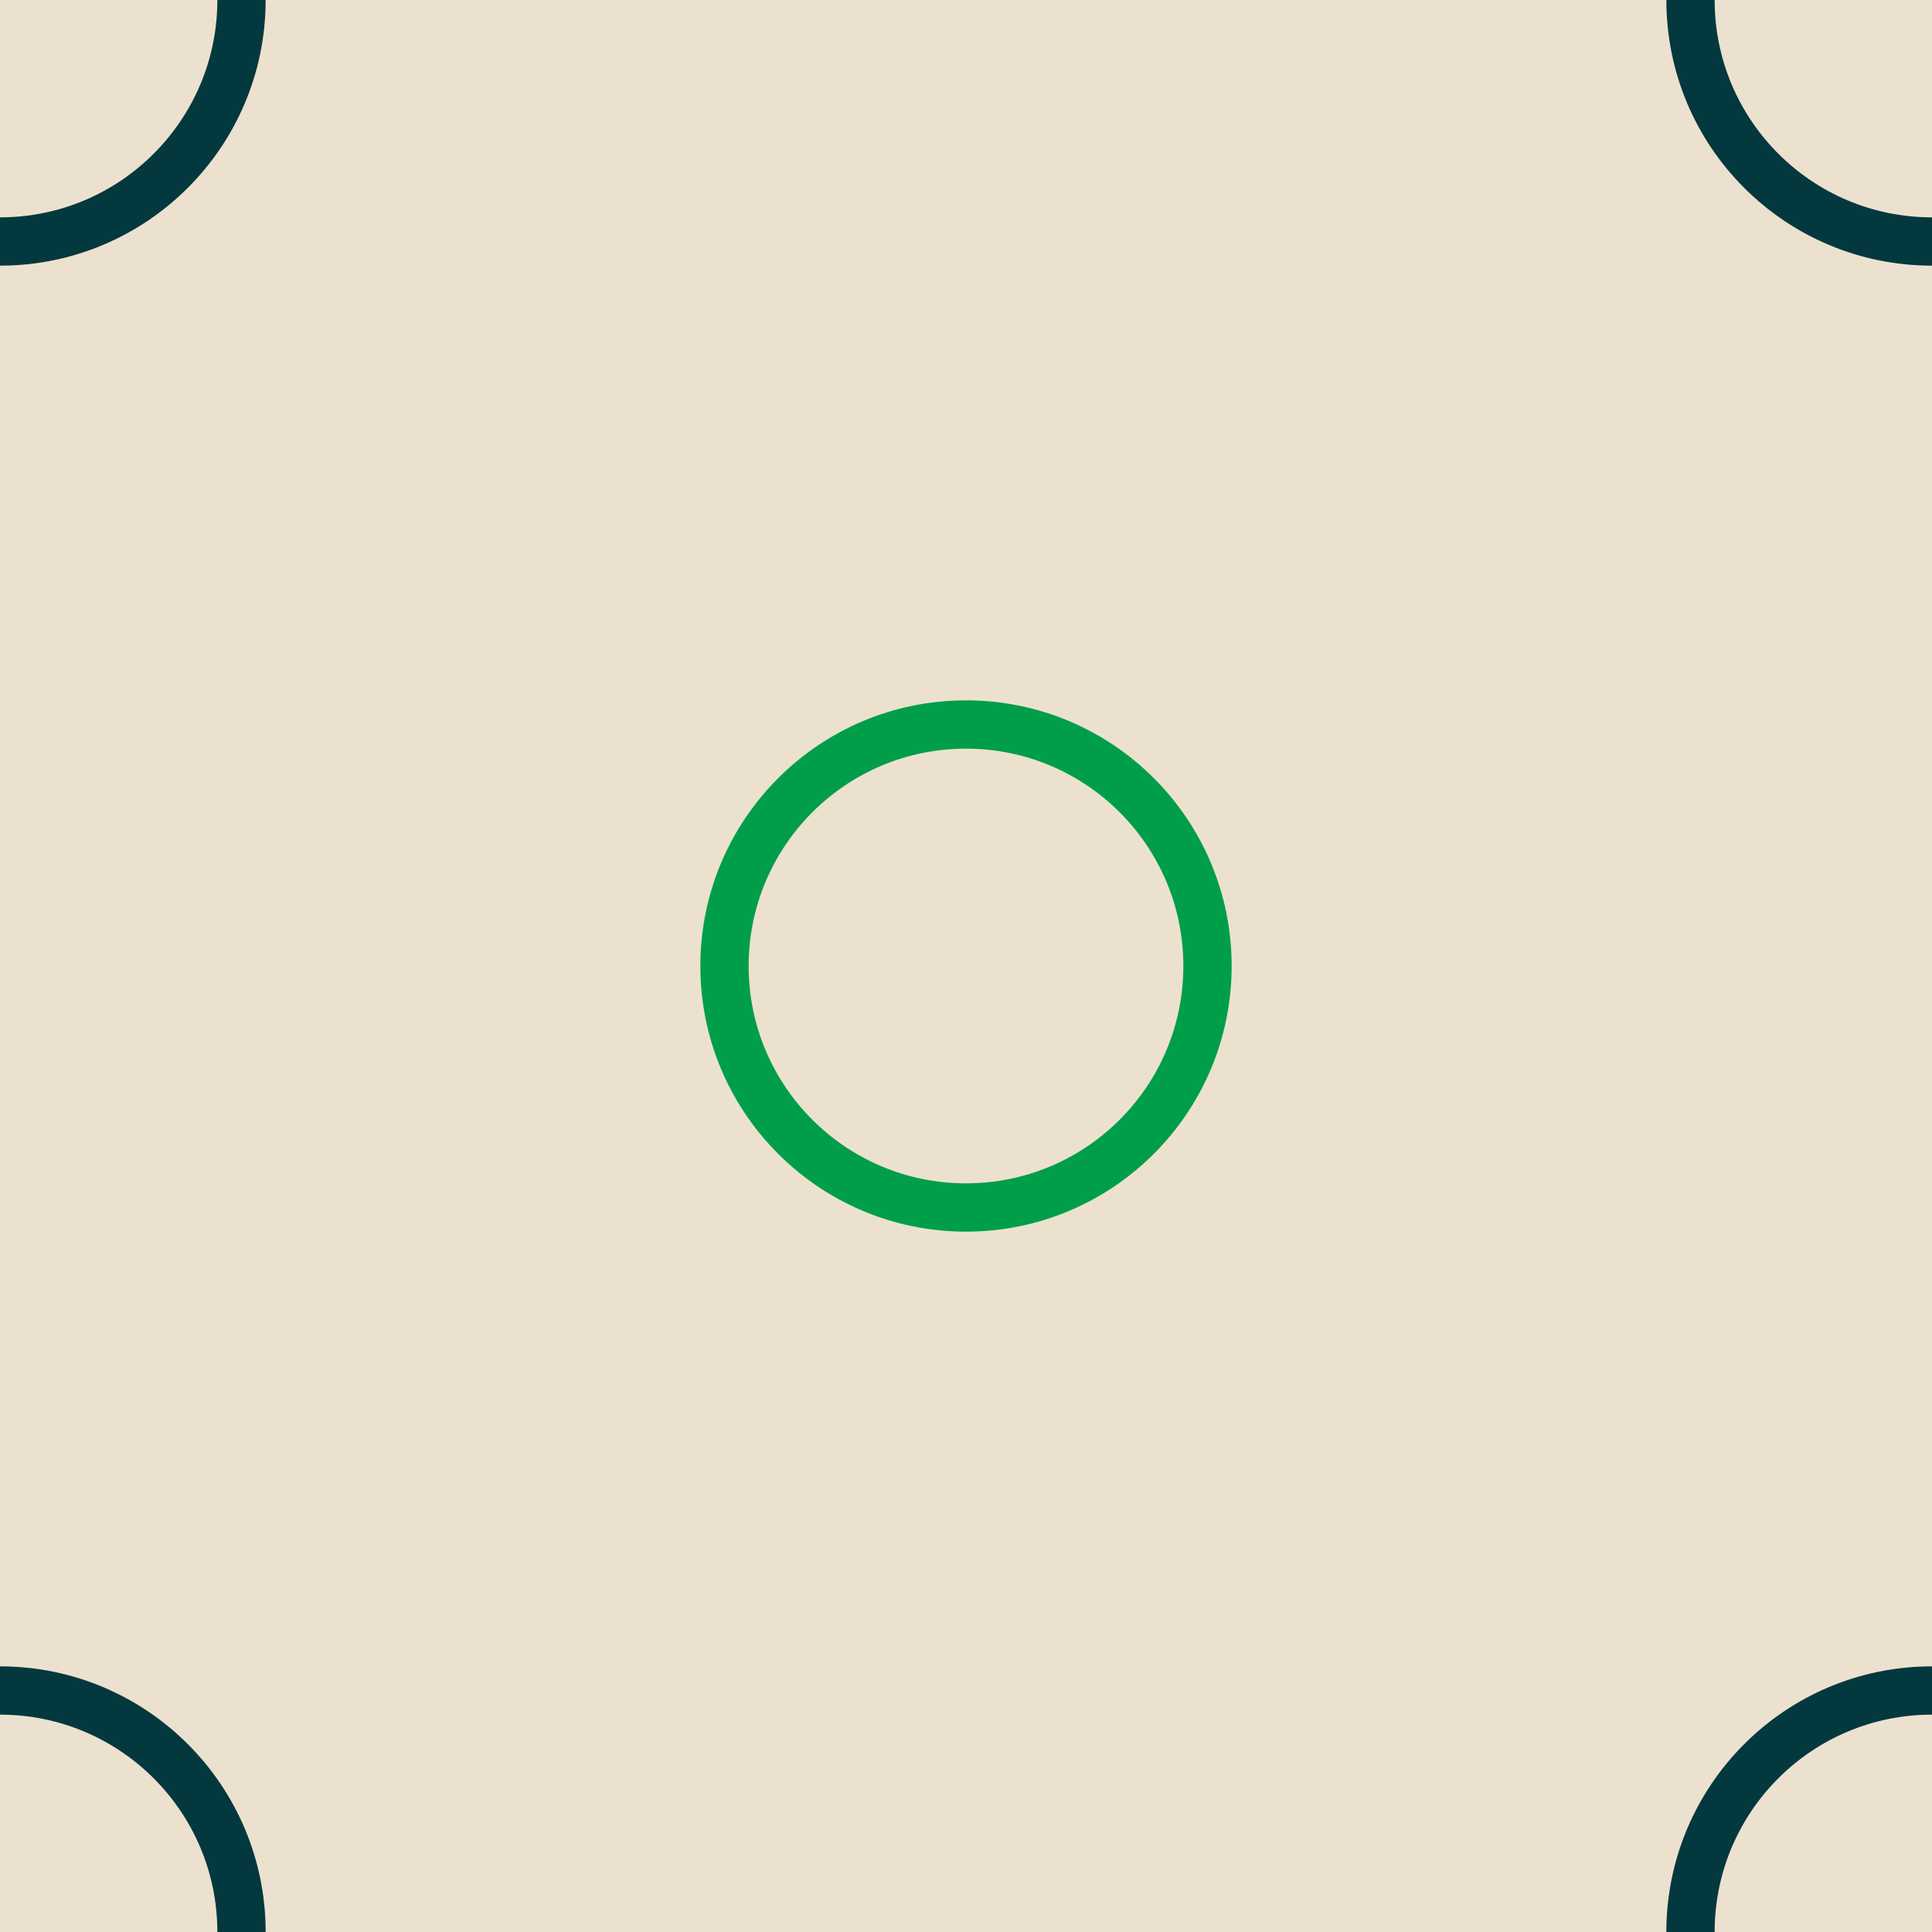
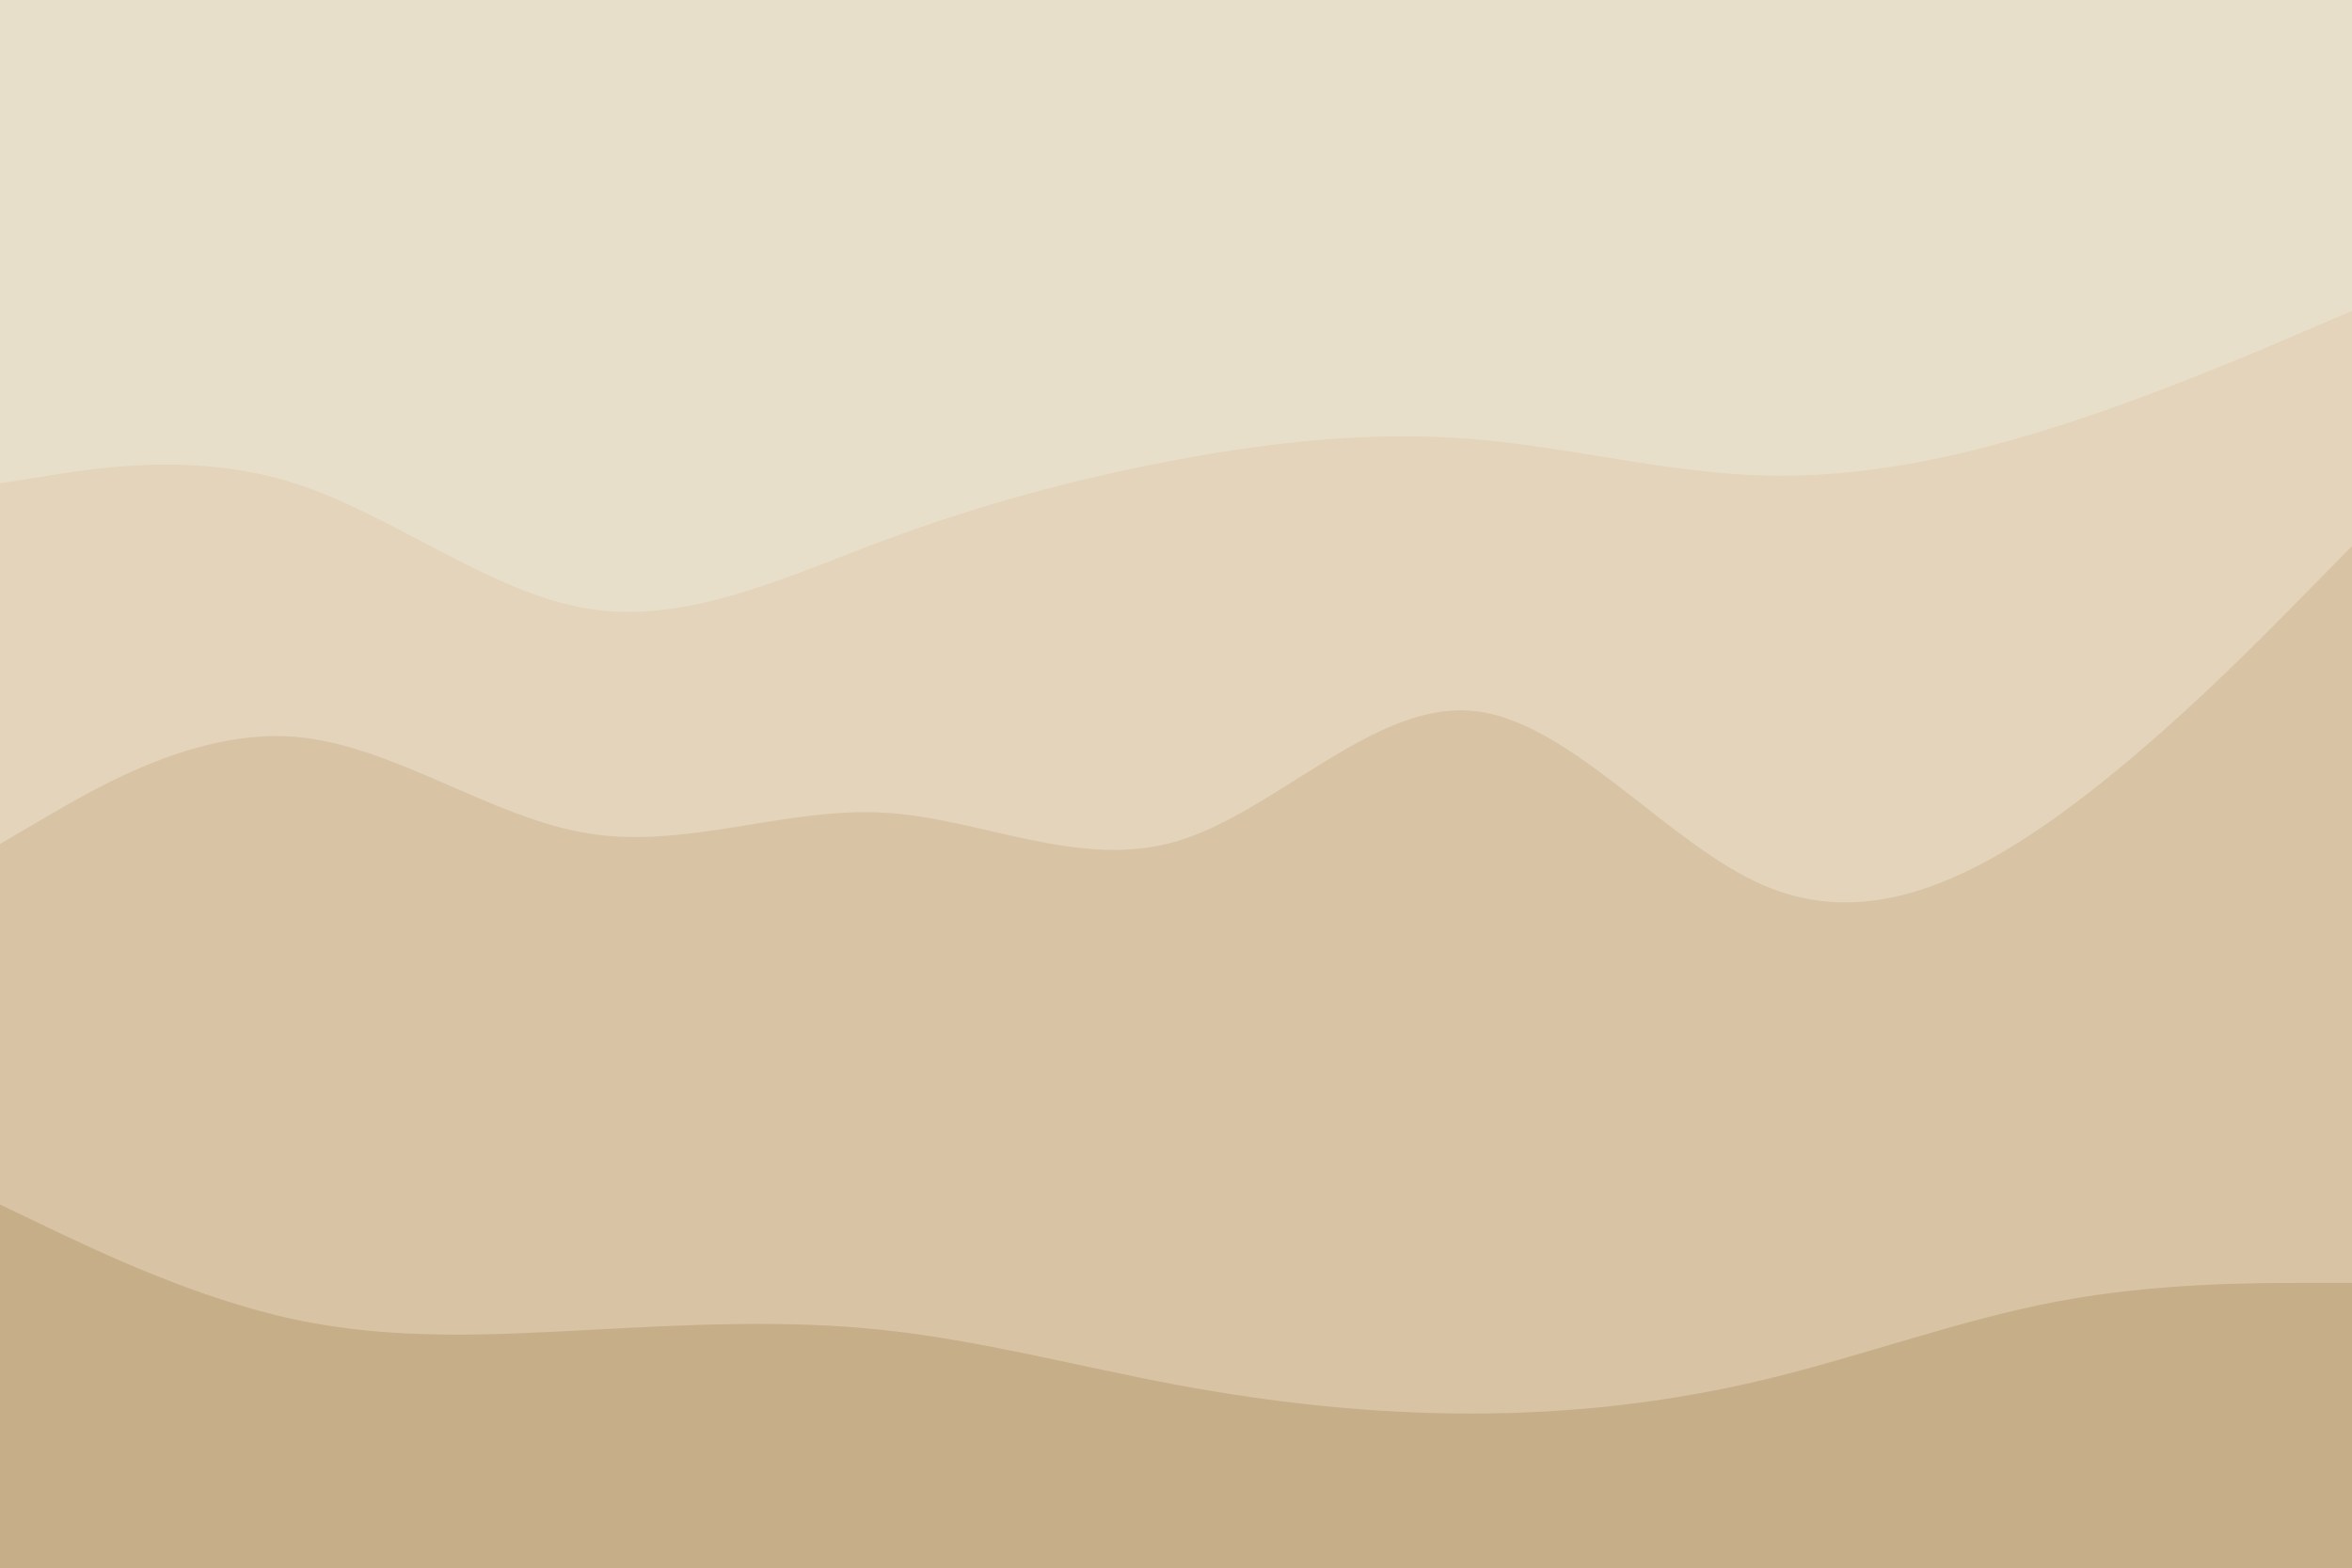
- <svg xmlns="http://www.w3.org/2000/svg" width="40" height="40" transform="scale(1)">
-   <rect x="0" y="0" width="100%" height="100%" fill="hsla(36, 44%, 87%, 1)" />
-   <path d="M40 45a5 5 0 110-10 5 5 0 010 10zM0 45a5 5 0 110-10 5 5 0 010 10zM0 5A5 5 0 110-5 5 5 0 010 5zm40 0a5 5 0 110-10 5 5 0 010 10z" stroke-width="1" stroke="hsla(187, 91%, 13%, 1)" fill="none" />
-   <path d="M20 25a5 5 0 110-10 5 5 0 010 10z" stroke-width="1" stroke="hsla(148, 100%, 31%, 1)" fill="none" />
+ <svg xmlns="http://www.w3.org/2000/svg" id="visual" viewBox="0 0 900 600" width="900" height="600" version="1.1">
+   <path d="M0 187L18.8 184C37.7 181 75.3 175 112.8 187C150.3 199 187.7 229 225.2 235C262.7 241 300.3 223 337.8 209C375.3 195 412.7 185 450.2 178C487.7 171 525.3 167 562.8 170C600.3 173 637.7 183 675.2 184C712.7 185 750.3 177 787.8 165C825.3 153 862.7 137 881.3 129L900 121L900 0L881.3 0C862.7 0 825.3 0 787.8 0C750.3 0 712.7 0 675.2 0C637.7 0 600.3 0 562.8 0C525.3 0 487.7 0 450.2 0C412.7 0 375.3 0 337.8 0C300.3 0 262.7 0 225.2 0C187.7 0 150.3 0 112.8 0C75.3 0 37.7 0 18.8 0L0 0Z" fill="#e8dfca" />
+   <path d="M0 325L18.8 314C37.7 303 75.3 281 112.8 284C150.3 287 187.7 315 225.2 321C262.7 327 300.3 311 337.8 313C375.3 315 412.7 335 450.2 324C487.7 313 525.3 271 562.8 274C600.3 277 637.7 325 675.2 341C712.7 357 750.3 341 787.8 314C825.3 287 862.7 249 881.3 230L900 211L900 119L881.3 127C862.7 135 825.3 151 787.8 163C750.3 175 712.7 183 675.2 182C637.7 181 600.3 171 562.8 168C525.3 165 487.7 169 450.2 176C412.7 183 375.3 193 337.8 207C300.3 221 262.7 239 225.2 233C187.7 227 150.3 197 112.8 185C75.3 173 37.7 179 18.8 182L0 185Z" fill="#e3d4bb" />
+   <path d="M0 463L18.8 472C37.7 481 75.3 499 112.8 507C150.3 515 187.7 513 225.2 511C262.7 509 300.3 507 337.8 511C375.3 515 412.7 525 450.2 532C487.7 539 525.3 543 562.8 543C600.3 543 637.7 539 675.2 530C712.7 521 750.3 507 787.8 500C825.3 493 862.7 493 881.3 493L900 493L900 209L881.3 228C862.7 247 825.3 285 787.8 312C750.3 339 712.7 355 675.2 339C637.7 323 600.3 275 562.8 272C525.3 269 487.7 311 450.2 322C412.7 333 375.3 313 337.8 311C300.3 309 262.7 325 225.2 319C187.7 313 150.3 285 112.8 282C75.3 279 37.7 301 18.8 312L0 323Z" fill="#d8c4a5" />
+   <path d="M0 601L18.8 601C37.7 601 75.3 601 112.8 601C150.3 601 187.7 601 225.2 601C262.7 601 300.3 601 337.8 601C375.3 601 412.7 601 450.2 601C487.7 601 525.3 601 562.8 601C600.3 601 637.7 601 675.2 601C712.7 601 750.3 601 787.8 601C825.3 601 862.7 601 881.3 601L900 601L900 491L881.3 491C862.7 491 825.3 491 787.8 498C750.3 505 712.7 519 675.2 528C637.7 537 600.3 541 562.8 541C525.3 541 487.7 537 450.2 530C412.7 523 375.3 513 337.8 509C300.3 505 262.7 507 225.2 509C187.7 511 150.3 513 112.8 505C75.3 497 37.7 479 18.8 470L0 461Z" fill="#c6ae89" />
</svg>
